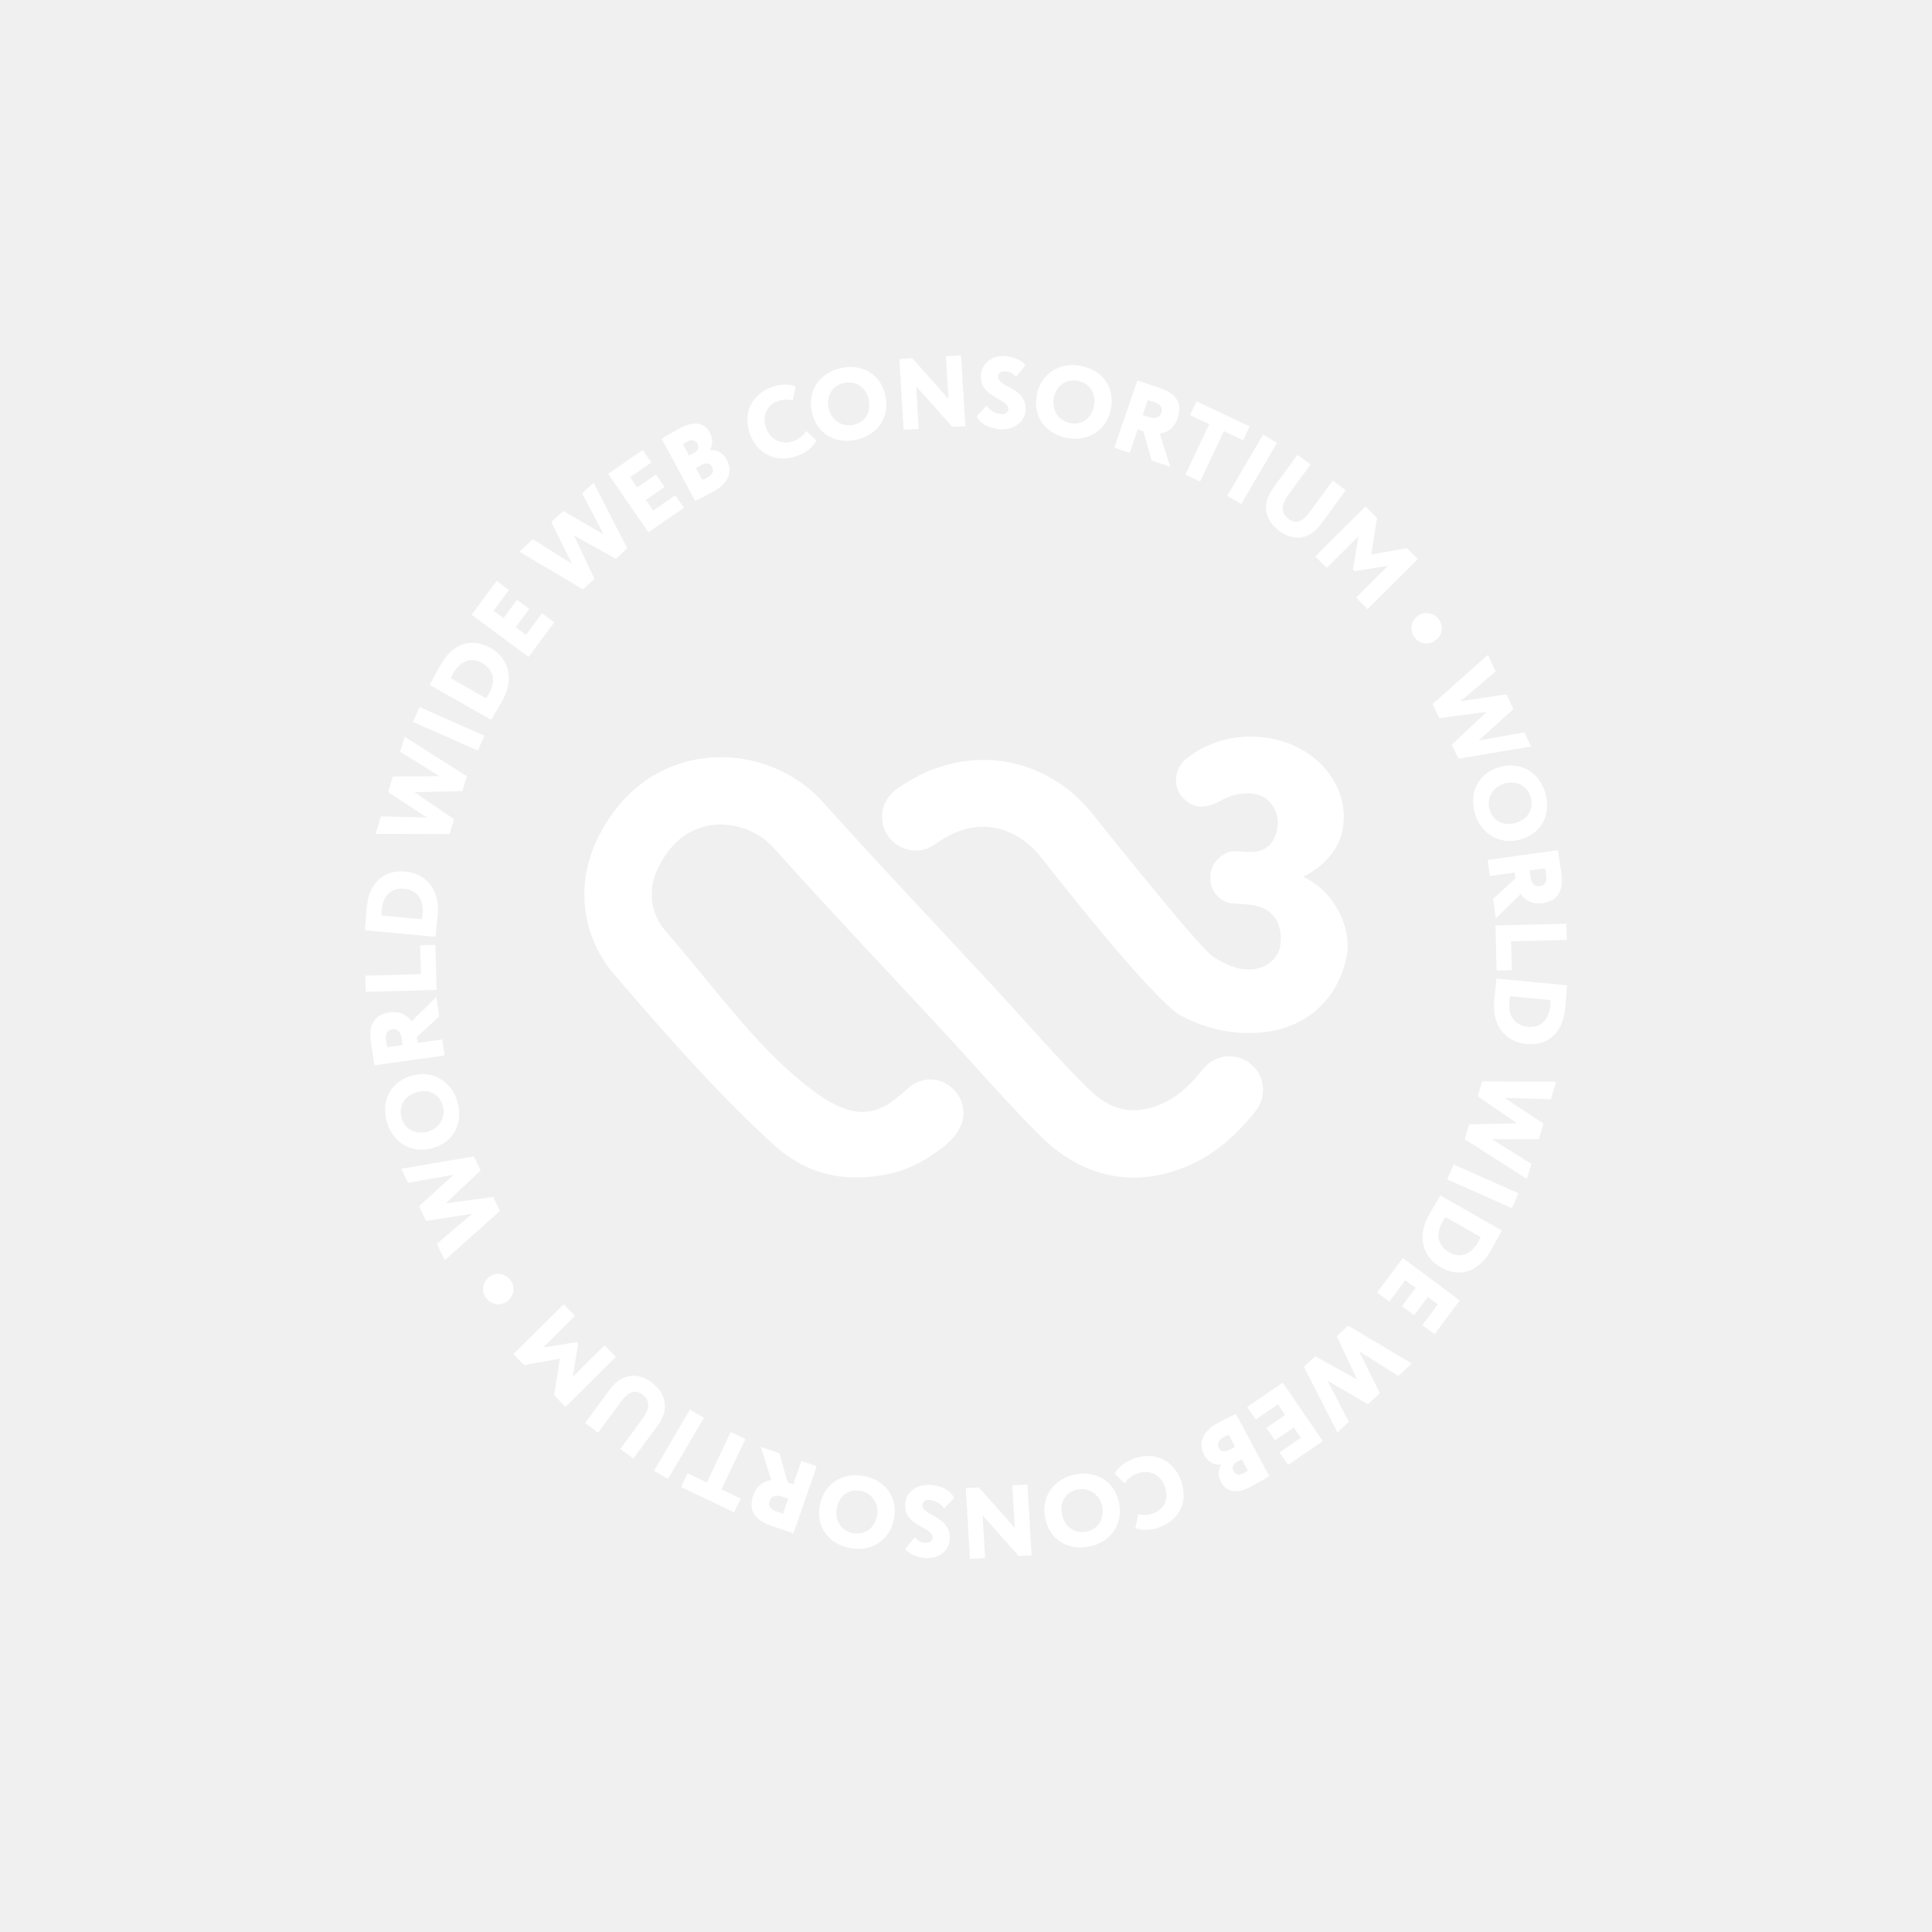
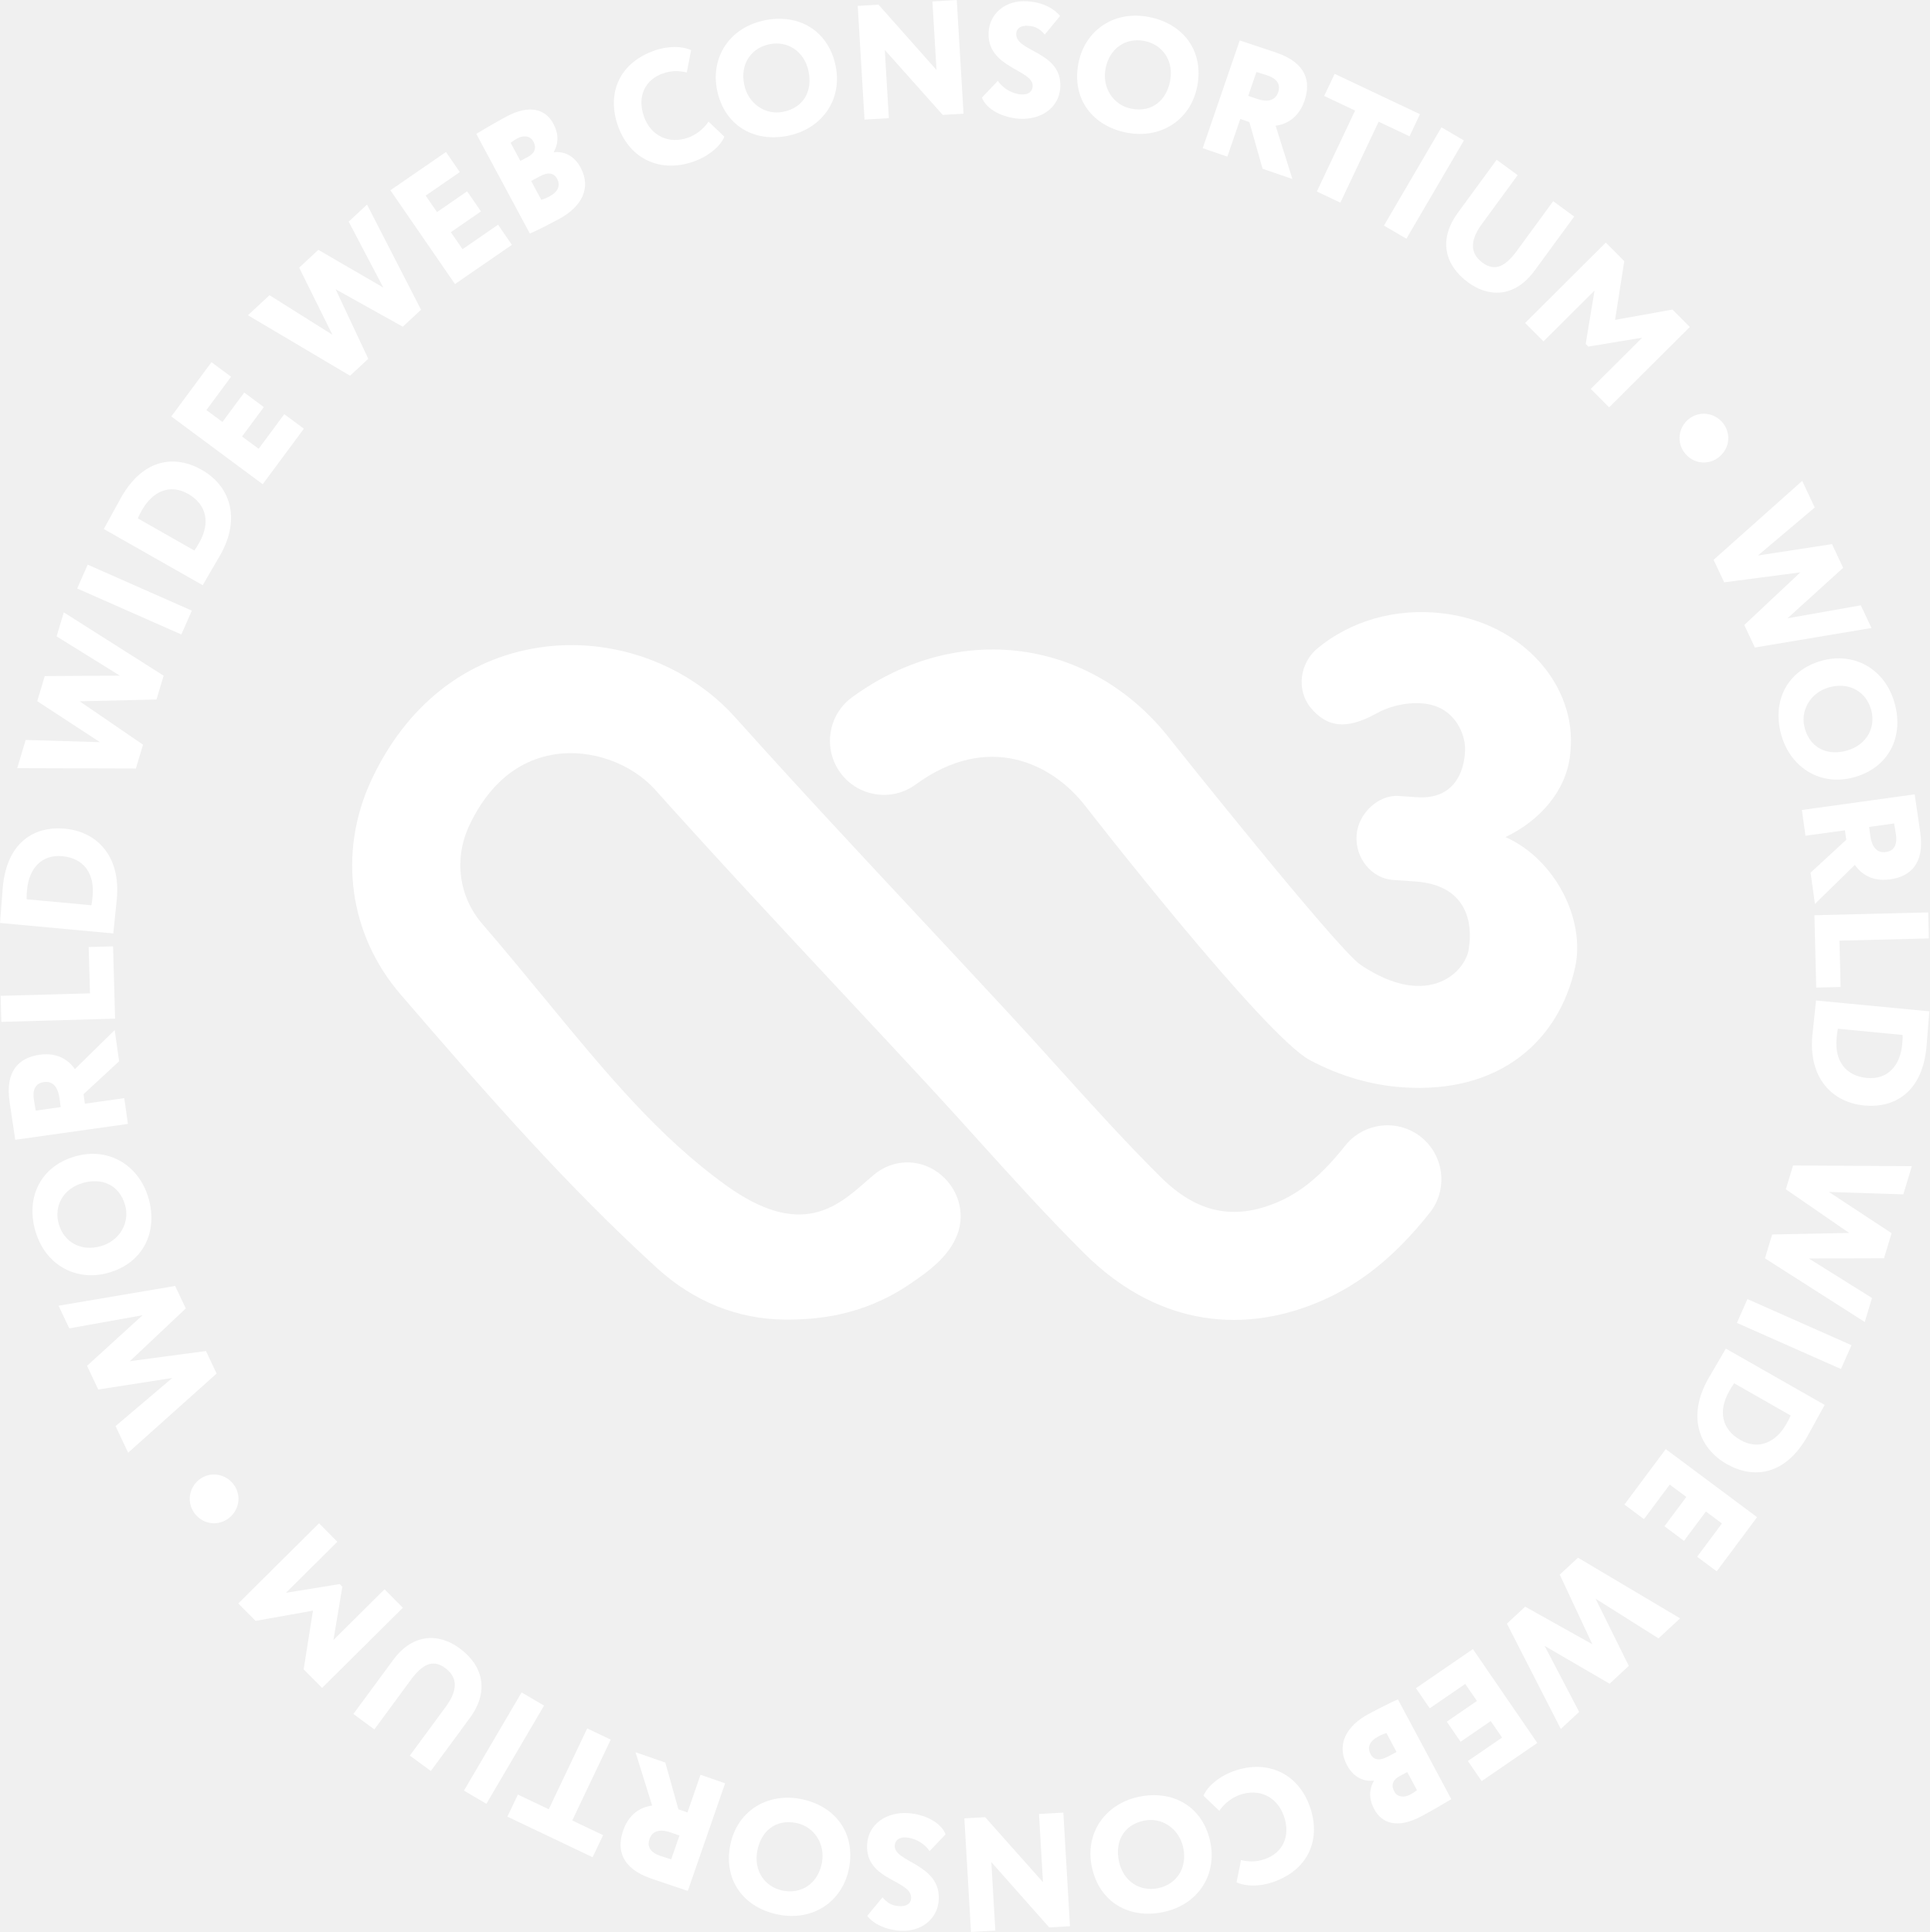
- <svg xmlns="http://www.w3.org/2000/svg" id="Layer_1" width="5in" height="5in" version="1.1" viewBox="0 0 360 360">
-   <defs>
-     <style>
-       .st0 {
-         fill: #fff;
-       }
-     </style>
-   </defs>
-   <g>
-     <path class="st0" d="M232.979,198.187c-2.706-2.148-6.657-1.691-8.805,1.015-2.661,3.355-5.077,5.374-7.832,6.549-5.081,2.162-9.388,1.248-13.551-2.877-4.08-4.042-8.055-8.446-11.912-12.714-1.887-2.089-3.777-4.181-5.691-6.249-3.271-3.532-6.559-7.051-9.844-10.573l-.29-.31c-7.145-7.647-14.531-15.556-21.655-23.5-5.649-6.301-14.378-9.422-22.775-8.16-8.582,1.283-15.522,6.776-19.542,15.462-3.874,8.366-2.563,17.872,3.417,24.808,10.521,12.202,19.396,22.29,29.791,31.779,4.251,3.878,9.395,5.942,14.873,5.97,3.554.018,8.91-.383,14.374-4.063,2.392-1.611,4.621-3.268,5.6-5.796.997-2.587.066-5.562-2.27-7.239-2.267-1.632-5.241-1.517-7.403.279-.272.227-.569.488-.893.771-3.397,2.975-7.623,6.678-16.24.492-7.895-5.67-14.008-13.101-21.09-21.708-2.309-2.804-4.697-5.705-7.25-8.669-2.727-3.163-3.316-7.515-1.538-11.361,1.552-3.348,4.547-7.511,10.029-8.331,4.153-.624,8.809,1.036,11.588,4.132,7.184,8.014,14.625,15.985,21.823,23.688,3.372,3.609,6.744,7.222,10.099,10.845,1.88,2.03,3.735,4.083,5.618,6.169,3.955,4.377,8.041,8.899,12.359,13.178,7.794,7.724,17.481,9.68,27.291,5.506,4.711-2.012,8.76-5.28,12.735-10.291,2.145-2.703,1.691-6.65-1.015-8.802Z" />
-     <path class="st0" d="M242.785,163.375c4.052-1.922,7.239-5.538,7.543-9.925.771-7.616-5.499-14.904-14.723-16.031-5.663-.718-10.918.959-14.643,4.045-1.991,1.656-2.528,4.722-.802,6.884,1.887,2.249,4.063,2.643,7.623.687,1.276-.725,3.194-1.329,5.304-1.182,3.979.276,5.119,3.86,5.008,5.489-.018.241.007,5.792-5.597,5.405l-2.113-.146c-2.354-.161-4.708,2.04-4.882,4.558-.188,2.678,1.771,5.018,4.209,5.189l2.598.178c7.149.495,6.403,6.563,6.253,7.532-.139,2.79-4.617,7.522-12.603,2.141-2.71-1.824-22.036-26.098-22.036-26.098-9.157-11.839-24.717-13.924-36.996-4.955-1.349.987-2.239,2.441-2.497,4.098-.255,1.653.146,3.309,1.133,4.659.987,1.349,2.441,2.239,4.094,2.497,1.663.258,3.313-.146,4.662-1.133,8.376-6.12,15.842-2.472,19.682,2.493,0,0,20.749,26.688,26.091,29.516,3.466,1.834,7.086,2.894,10.765,3.149,11.292.781,18.168-5.44,20.024-13.963,1.217-5.586-2.396-12.568-8.097-15.086Z" />
+ <svg xmlns="http://www.w3.org/2000/svg" width="59.933" height="60" version="1.1" viewBox="0 0 44.95 45" id="svg102">
+   <defs id="defs106" />
+   <g transform="matrix(0.2006539,0,0,0.2006539,-13.64278,-13.28465)" id="g6">
+     <path d="M 232.979,198.187 C 230.273,196.039 226.322,196.495 224.174,199.202 221.513,202.556 219.097,204.575 216.342,205.75 211.261,207.912 206.954,206.999 202.79,202.874 198.71,198.832 194.735,194.428 190.878,190.159 188.992,188.07 187.102,185.978 185.187,183.91 181.916,180.378 178.628,176.859 175.343,173.337 L 175.053,173.027 C 167.908,165.379 160.522,157.47 153.398,149.526 147.749,143.225 139.02,140.104 130.623,141.366 122.041,142.65 115.101,148.142 111.081,156.829 107.206,165.194 108.518,174.7 114.498,181.636 125.019,193.838 133.894,203.927 144.289,213.415 148.54,217.293 153.684,219.357 159.162,219.385 162.716,219.403 168.072,219.002 173.536,215.323 175.929,213.712 178.157,212.055 179.137,209.527 180.134,206.94 179.203,203.965 176.867,202.288 174.6,200.656 171.625,200.771 169.463,202.567 169.191,202.793 168.895,203.055 168.571,203.337 165.174,206.312 160.948,210.015 152.331,203.829 144.436,198.159 138.323,190.727 131.24,182.121 128.932,179.317 126.543,176.416 123.99,173.452 121.263,170.289 120.674,165.937 122.452,162.091 124.004,158.743 127,154.579 132.482,153.76 136.635,153.136 141.29,154.795 144.07,157.892 151.253,165.906 158.695,173.877 165.892,181.581 169.265,185.19 172.637,188.803 175.991,192.426 177.871,194.455 179.726,196.509 181.609,198.595 185.564,202.971 189.651,207.494 193.968,211.773 201.762,219.497 211.449,221.453 221.259,217.279 225.97,215.267 230.019,211.999 233.994,206.988 236.139,204.286 235.685,200.338 232.979,198.187 Z" id="path2" style="fill:#ffffff" />
+     <path d="M 242.785,163.375 C 246.837,161.454 250.024,157.838 250.328,153.451 251.098,145.835 244.828,138.547 235.605,137.42 229.941,136.702 224.686,138.379 220.962,141.465 218.971,143.122 218.434,146.187 220.16,148.349 222.046,150.598 224.222,150.992 227.783,149.036 229.059,148.311 230.977,147.707 233.087,147.854 237.066,148.129 238.206,151.714 238.095,153.343 238.077,153.583 238.102,159.135 232.498,158.748 L 230.384,158.601 C 228.031,158.441 225.677,160.641 225.502,163.159 225.314,165.837 227.274,168.177 229.711,168.348 L 232.309,168.526 C 239.458,169.021 238.712,175.089 238.562,176.058 238.422,178.848 233.945,183.58 225.959,178.199 223.25,176.376 203.924,152.101 203.924,152.101 194.766,140.262 179.206,138.177 166.928,147.146 165.578,148.133 164.689,149.587 164.431,151.244 164.176,152.896 164.577,154.553 165.564,155.902 166.551,157.252 168.005,158.141 169.658,158.399 171.322,158.657 172.971,158.253 174.321,157.266 182.697,151.146 190.163,154.793 194.002,159.759 194.002,159.759 214.751,186.447 220.094,189.275 223.56,191.109 227.18,192.169 230.859,192.424 242.15,193.205 249.027,186.984 250.882,178.461 252.099,172.875 248.486,165.893 242.785,163.375 Z" id="path4" style="fill:#ffffff" />
  </g>
-   <g>
-     <polygon class="st0" points="91.906 223.037 83.064 224.216 89.563 218.091 88.327 215.48 74.791 217.775 76.036 220.403 84.546 218.877 78.097 224.754 79.397 227.5 87.995 226.163 81.408 231.749 82.871 234.836 93.142 225.649 91.906 223.037" />
-     <path class="st0" d="M80.589,213.949c4.053-1.154,5.754-4.763,4.653-8.632-1.104-3.869-4.652-5.983-8.503-4.884-4.051,1.154-5.753,4.761-4.651,8.63,1.153,4.053,4.814,5.938,8.5,4.886ZM74.814,208.289c-.584-2.055.482-4.105,2.806-4.768,2.144-.611,4.209.156,4.897,2.572.579,2.034-.626,4.147-2.806,4.768-2.326.663-4.298-.465-4.897-2.572Z" />
-     <path class="st0" d="M82.422,193.678l-4.578.646-.155-1.102,4.132-3.824-.513-3.624-4.62,4.539c-.455-.66-1.656-2.017-4.084-1.673-2.413.34-4.008,1.861-3.506,5.429.052.375.562,3.714.665,4.443l13.082-1.843-.422-2.991ZM72.143,195.126c-.106-.613-.158-.852-.221-1.303-.202-1.437.436-1.909,1.166-2.012,1.102-.154,1.64.684,1.802,1.824l.153,1.083-2.899.408Z" />
-     <polygon class="st0" points="81.119 176.058 78.289 176.138 78.44 181.515 68.065 181.805 68.148 184.825 81.354 184.453 81.119 176.058" />
-     <path class="st0" d="M81.179,174.239c.116-1.258.312-2.985.377-3.681.463-5.02-2.348-7.821-6.032-8.158-3.497-.325-6.721,1.52-7.206,6.783-.08.864-.239,3.201-.303,3.897l-.023.264,13.158,1.215.03-.319ZM78.746,170.203c-.04.432-.064.696-.139,1.087l-7.519-.694c-.023-.38.016-.795.047-1.114.225-2.444,1.668-4.11,4.094-3.888,2.5.233,3.757,2.015,3.517,4.61Z" />
-     <polygon class="st0" points="84.597 152.65 77.238 147.613 86.163 147.405 86.991 144.64 75.398 137.291 74.565 140.075 81.91 144.635 73.187 144.687 72.317 147.6 79.602 152.357 70.971 152.102 69.991 155.374 83.77 155.415 84.597 152.65" />
-     <rect class="st0" x="82.099" y="129.196" width="3.022" height="13.215" transform="translate(-74.39218 157.4511) rotate(-66.18191)" />
-     <path class="st0" d="M91.689,133.86c.627-1.1,1.516-2.591,1.862-3.199,2.488-4.383,1.078-8.092-2.14-9.919-3.052-1.732-6.747-1.38-9.357,3.216-.43.755-1.536,2.819-1.881,3.424l-.13.231,11.488,6.524.157-.278ZM90.562,130.114l-6.566-3.73c.135-.354.342-.717.5-.995,1.213-2.133,3.214-3.06,5.331-1.855,2.183,1.239,2.592,3.383,1.306,5.648-.213.377-.344.606-.571.932Z" />
-     <polygon class="st0" points="103.274 115.969 100.999 114.283 98.021 118.301 96.096 116.875 98.623 113.462 96.349 111.775 93.818 115.189 91.954 113.806 94.82 109.937 92.545 108.252 87.882 114.547 98.496 122.415 103.274 115.969" />
-     <polygon class="st0" points="110.75 107.854 106.96 99.782 114.761 104.13 116.876 102.161 110.606 89.954 108.477 91.931 112.496 99.586 104.953 95.208 102.726 97.277 106.593 105.07 99.282 100.474 96.781 102.8 108.636 109.819 110.75 107.854" />
-     <polygon class="st0" points="127.426 94.627 125.819 92.292 121.698 95.132 120.336 93.158 123.835 90.747 122.23 88.415 118.731 90.826 117.413 88.915 121.378 86.181 119.771 83.85 113.319 88.293 120.819 99.179 127.426 94.627" />
-     <path class="st0" d="M132.908,91.622c2.529-1.359,3.808-3.525,2.494-5.969-.805-1.498-2.075-1.908-3.093-1.769l-.018-.033c.561-1.029.588-2.095-.063-3.31-.868-1.611-2.686-2.284-5.462-.791-1.265.68-2.842,1.614-3.472,1.994l6.22,11.573c.717-.3,2.282-1.099,3.395-1.696ZM132.669,86.948c.421.783.147,1.508-.885,2.062-.499.269-.741.335-.951.384l-1.171-2.178,1.031-.554c.864-.465,1.583-.444,1.976.286ZM128.41,84.888l-1.134-2.111c.281-.194.463-.335.795-.514.649-.351,1.47-.34,1.845.358.456.849.059,1.427-.623,1.793l-.883.474Z" />
-     <path class="st0" d="M148.553,84.95c1.689-.597,3.095-1.776,3.544-2.878l-1.842-1.75c-.614.92-1.493,1.55-2.381,1.868-2.241.791-4.325-.231-5.108-2.437-.87-2.454.227-4.325,2.151-5.006,1.175-.417,1.994-.305,2.815-.137l.505-2.583c-1.005-.465-2.612-.535-4.266.052-4.287,1.519-5.495,5.171-4.228,8.746,1.376,3.877,4.952,5.493,8.81,4.124Z" />
-     <path class="st0" d="M159.557,81.949c3.933-.838,6.281-4.233,5.447-8.149-.877-4.119-4.36-6.061-8.293-5.223-4.119.877-6.245,4.396-5.448,8.147.878,4.119,4.36,6.061,8.295,5.224ZM157.301,71.346c2.088-.444,4.061.758,4.565,3.122.463,2.18-.443,4.186-2.899,4.709-2.069.441-4.093-.904-4.563-3.121-.503-2.364.753-4.254,2.897-4.711Z" />
-     <polygon class="st0" points="176.253 66.375 176.728 74.331 169.994 66.748 167.581 66.892 168.369 80.087 171.195 79.92 170.723 72.002 177.454 79.545 179.866 79.403 179.08 66.207 176.253 66.375" />
-     <path class="st0" d="M186.583,77.171c-.923-.062-2.045-.569-2.735-1.579l-1.847,1.942c.547,1.454,2.551,2.341,4.322,2.456,2.545.165,4.624-1.288,4.773-3.586.279-4.296-5.256-4.126-5.113-6.311.038-.602.552-.948,1.382-.892.979.061,1.392.43,1.939,1.014l1.767-2.156c-.771-.939-2.091-1.592-3.786-1.703-2.638-.17-4.374,1.494-4.504,3.529-.276,4.258,5.24,4.37,5.112,6.347-.04.623-.519.989-1.309.939Z" />
-     <path class="st0" d="M198.789,81.6c3.949.774,7.439-1.432,8.208-5.362.807-4.133-1.633-7.285-5.584-8.057-4.133-.811-7.47,1.599-8.206,5.36-.809,4.134,1.635,7.286,5.582,8.059ZM196.357,74.16c.465-2.373,2.362-3.619,4.513-3.197,2.095.41,3.44,2.289,2.977,4.662-.427,2.185-2.048,3.68-4.513,3.195-2.076-.406-3.411-2.437-2.977-4.66Z" />
-     <path class="st0" d="M211.999,80.012l1.054.359,1.534,5.422,3.464,1.191-1.949-6.181c.797-.108,2.55-.564,3.348-2.886.791-2.305.16-4.419-3.253-5.592-.358-.121-3.567-1.184-4.265-1.423l-4.296,12.504,2.859.982,1.503-4.376ZM213.872,74.564c.595.184.835.246,1.262.392,1.376.472,1.507,1.257,1.267,1.954-.363,1.054-1.356,1.151-2.444.778l-1.036-.356.951-2.768Z" />
-     <polygon class="st0" points="231.65 82.027 232.86 79.464 222.955 74.781 221.741 77.345 225.331 79.039 220.887 88.436 223.621 89.727 228.063 80.332 231.65 82.027" />
-     <rect class="st0" x="226.713" y="85.941" width="13.215" height="3.019" transform="translate(39.99856 244.6539) rotate(-59.6634)" />
-     <path class="st0" d="M238.47,99.001c2.288,1.673,5.329,1.864,7.713-1.397l4.584-6.259-2.439-1.784-4.225,5.773c-1.25,1.706-2.482,2.465-3.961,1.383-1.704-1.25-1.284-2.881-.068-4.542l4.127-5.636-2.439-1.784-4.504,6.153c-2.286,3.124-1.531,6.087,1.21,8.093Z" />
-     <polygon class="st0" points="247.204 105.834 253.131 99.931 252.103 106.126 252.411 106.435 258.663 105.404 252.694 111.348 254.827 113.49 264.194 104.161 262.181 102.14 255.514 103.34 256.583 96.52 254.438 94.365 245.072 103.696 247.204 105.834" />
-     <polygon class="st0" points="268.185 133.804 277.026 132.645 270.517 138.756 271.748 141.37 285.284 139.103 284.047 136.472 275.533 137.979 281.995 132.119 280.7 129.368 272.1 130.689 278.697 125.117 277.241 122.026 266.954 131.192 268.185 133.804" />
-     <path class="st0" d="M279.475,142.911c-4.049,1.149-5.755,4.751-4.657,8.618,1.097,3.869,4.638,5.983,8.487,4.891,4.051-1.149,5.755-4.752,4.659-8.619-1.147-4.049-4.803-5.934-8.489-4.889ZM285.241,148.573c.581,2.052-.484,4.101-2.81,4.761-2.142.607-4.204-.161-4.889-2.577-.576-2.034.63-4.141,2.808-4.759,2.324-.66,4.292.469,4.891,2.576Z" />
-     <path class="st0" d="M277.621,163.222l4.582-.635.153,1.104-4.141,3.815.505,3.628,4.633-4.53c.453.66,1.652,2.019,4.084,1.682,2.413-.337,4.013-1.855,3.516-5.427-.05-.373-.555-3.716-.654-4.445l-13.094,1.817.417,2.992ZM287.907,161.794c.106.614.158.856.22,1.303.198,1.441-.441,1.909-1.17,2.013-1.104.153-1.638-.687-1.798-1.829l-.149-1.085,2.897-.403Z" />
-     <polygon class="st0" points="278.869 180.845 281.702 180.775 281.568 175.396 291.946 175.14 291.87 172.119 278.661 172.449 278.869 180.845" />
-     <path class="st0" d="M278.847,182.346l-.031.319c-.12,1.26-.323,2.985-.391,3.683-.477,5.02,2.326,7.831,6.012,8.182,3.497.335,6.727-1.501,7.231-6.766.082-.864.248-3.202.314-3.897l.026-.264-13.162-1.258ZM288.849,187.458c-.233,2.446-1.682,4.108-4.107,3.876-2.501-.24-3.754-2.027-3.506-4.62.042-.434.066-.698.142-1.09l7.519.72c.021.38-.017.793-.049,1.114Z" />
-     <polygon class="st0" points="275.342 204.261 282.695 209.325 273.756 209.506 272.919 212.274 284.505 219.665 285.345 216.879 278.007 212.292 286.741 212.266 287.619 209.355 280.341 204.568 288.981 204.849 289.971 201.576 276.179 201.494 275.342 204.261" />
-     <rect class="st0" x="274.802" y="214.455" width="3.021" height="13.216" transform="translate(-37.74719 384.1097) rotate(-66.09787)" />
-     <path class="st0" d="M268.214,223.03c-.627,1.099-1.519,2.588-1.866,3.197-2.496,4.377-1.09,8.09,2.124,9.921,3.05,1.739,6.748,1.392,9.364-3.201.429-.757,1.54-2.817,1.885-3.424l.134-.231-11.483-6.542-.158.279ZM269.337,226.776l6.561,3.739c-.139.358-.345.719-.503.998-1.215,2.131-3.218,3.055-5.334,1.849-2.182-1.243-2.588-3.388-1.298-5.651.215-.377.345-.607.575-.934Z" />
-     <polygon class="st0" points="256.601 240.856 258.871 242.548 261.863 238.535 263.788 239.971 261.247 243.376 263.519 245.07 266.06 241.661 267.922 243.051 265.043 246.915 267.315 248.607 272.001 242.321 261.398 234.42 256.601 240.856" />
-     <polygon class="st0" points="249.092 248.989 252.874 257.07 245.076 252.712 242.956 254.677 249.212 266.901 251.345 264.924 247.334 257.261 254.879 261.651 257.107 259.584 253.247 251.78 260.558 256.388 263.064 254.064 251.211 247.026 249.092 248.989" />
-     <polygon class="st0" points="232.393 262.172 233.995 264.506 238.119 261.677 239.475 263.654 235.974 266.058 237.576 268.39 241.077 265.988 242.392 267.903 238.423 270.626 240.025 272.959 246.482 268.528 239.008 257.634 232.393 262.172" />
-     <path class="st0" d="M226.903,265.164c-2.529,1.352-3.813,3.516-2.505,5.962.8,1.496,2.071,1.911,3.09,1.772l.017.033c-.562,1.029-.594,2.095.057,3.308.863,1.614,2.682,2.291,5.46.804,1.265-.675,2.843-1.605,3.475-1.987l-6.196-11.582c-.719.3-2.284,1.093-3.398,1.691ZM227.132,269.835c-.417-.783-.142-1.507.89-2.059.498-.269.741-.333.953-.382l1.165,2.18-1.031.552c-.866.462-1.585.441-1.977-.292ZM231.386,271.903l1.13,2.114c-.281.194-.463.335-.795.51-.649.347-1.47.338-1.843-.361-.453-.849-.057-1.427.628-1.791l.88-.472Z" />
-     <path class="st0" d="M211.277,271.785c-1.691.594-3.098,1.77-3.549,2.871l1.836,1.753c.618-.916,1.496-1.546,2.388-1.859,2.242-.791,4.325.236,5.103,2.444.864,2.456-.24,4.327-2.163,5.004-1.173.411-1.993.302-2.812.13l-.514,2.581c1.005.467,2.61.542,4.266-.042,4.292-1.512,5.507-5.162,4.247-8.739-1.366-3.881-4.938-5.504-8.803-4.143Z" />
-     <path class="st0" d="M200.229,274.778c-3.937.83-6.29,4.223-5.466,8.14.87,4.122,4.35,6.073,8.288,5.242,4.12-.868,6.255-4.386,5.464-8.14-.868-4.12-4.348-6.07-8.286-5.242ZM202.467,285.388c-2.088.439-4.063-.765-4.56-3.131-.46-2.182.448-4.188,2.907-4.705,2.071-.437,4.091.913,4.56,3.131.498,2.366-.764,4.252-2.907,4.705Z" />
-     <polygon class="st0" points="188.628 276.777 189.09 284.692 182.373 277.145 179.962 277.284 180.731 290.473 183.558 290.309 183.093 282.359 189.812 289.942 192.224 289.802 191.454 276.614 188.628 276.777" />
-     <path class="st0" d="M173.191,279.499c.923.061,2.045.573,2.735,1.585l1.852-1.94c-.547-1.458-2.551-2.348-4.324-2.466-2.545-.172-4.629,1.281-4.782,3.581-.286,4.299,5.254,4.136,5.106,6.325-.04.602-.555.948-1.387.892-.977-.066-1.39-.434-1.937-1.019l-1.772,2.152c.771.942,2.09,1.599,3.786,1.713,2.638.174,4.379-1.487,4.516-3.523.285-4.261-5.238-4.384-5.106-6.365.042-.621.519-.986,1.312-.934Z" />
-     <path class="st0" d="M160.993,275.04c-3.945-.776-7.439,1.423-8.213,5.349-.814,4.131,1.625,7.285,5.572,8.062,4.129.816,7.47-1.586,8.211-5.346.816-4.131-1.623-7.288-5.57-8.066ZM163.414,282.484c-.467,2.371-2.367,3.614-4.516,3.19-2.093-.413-3.435-2.293-2.968-4.664.43-2.187,2.052-3.676,4.514-3.192,2.076.41,3.407,2.442,2.97,4.665Z" />
-     <path class="st0" d="M147.812,276.597l-1.054-.366-1.519-5.424-3.461-1.199,1.932,6.188c-.795.104-2.55.555-3.355,2.873-.798,2.303-.172,4.419,3.235,5.601.358.123,3.563,1.194,4.259,1.435l4.332-12.488-2.857-.991-1.514,4.372ZM145.923,282.04c-.595-.187-.833-.25-1.26-.399-1.376-.477-1.503-1.26-1.262-1.954.364-1.055,1.356-1.149,2.446-.772l1.036.359-.96,2.767Z" />
-     <polygon class="st0" points="136.171 266.844 131.704 276.229 128.121 274.523 126.904 277.083 136.797 281.793 138.017 279.235 134.433 277.529 138.901 268.144 136.171 266.844" />
-     <rect class="st0" x="119.901" y="267.617" width="13.218" height="3.021" transform="translate(-169.623 241.9336) rotate(-59.57622)" />
-     <path class="st0" d="M121.35,257.536c-2.282-1.678-5.325-1.878-7.722,1.378l-4.605,6.25,2.435,1.793,4.245-5.766c1.254-1.703,2.492-2.458,3.967-1.371,1.704,1.255,1.276,2.886.056,4.544l-4.147,5.631,2.435,1.791,4.525-6.146c2.297-3.119,1.548-6.085-1.189-8.104Z" />
-     <polygon class="st0" points="112.638 250.692 106.705 256.581 107.742 250.393 107.437 250.086 101.188 251.1 107.162 245.174 105.034 243.031 95.66 252.335 97.666 254.358 104.33 253.169 103.248 259.985 105.388 262.14 114.766 252.835 112.638 250.692" />
-     <path class="st0" d="M92.833,237.367c-1.529,0-2.813,1.283-2.813,2.831,0,1.529,1.284,2.833,2.813,2.833,1.547,0,2.85-1.303,2.85-2.833,0-1.548-1.303-2.831-2.85-2.831Z" />
-     <path class="st0" d="M262.998,117.062c0,1.529,1.284,2.833,2.813,2.833,1.547,0,2.85-1.303,2.85-2.833,0-1.548-1.303-2.831-2.85-2.831-1.529,0-2.813,1.283-2.813,2.831Z" />
+   <g transform="matrix(0.2006539,0,0,0.2006539,-13.64278,-13.28465)" aria-label="WORLD WIDE WEB CONSORTIUM" id="g100">
+     <path id="polygon8" d="M 81.408,231.749 82.871,234.836 93.142,225.649 91.906,223.037 83.064,224.216 89.563,218.091 88.327,215.48 74.791,217.775 76.036,220.403 84.546,218.877 78.097,224.754 79.397,227.5 87.995,226.163 Z" style="fill:#ffffff" />
+     <path d="M 80.589,213.949 C 84.642,212.795 86.343,209.187 85.243,205.318 84.139,201.449 80.591,199.335 76.739,200.434 72.688,201.588 70.987,205.195 72.089,209.063 73.242,213.116 76.903,215.001 80.589,213.949 Z M 74.814,208.289 C 74.23,206.234 75.295,204.184 77.619,203.521 79.763,202.91 81.828,203.678 82.517,206.094 83.095,208.128 81.891,210.24 79.711,210.861 77.385,211.525 75.413,210.396 74.814,208.289 Z" id="path10" style="fill:#ffffff" />
+     <path d="M 82.422,193.678 77.844,194.324 77.689,193.222 81.821,189.398 81.308,185.774 76.687,190.313 C 76.233,189.653 75.032,188.296 72.603,188.64 70.191,188.98 68.596,190.5 69.097,194.069 69.149,194.444 69.66,197.783 69.762,198.512 L 82.844,196.669 82.422,193.678 Z M 72.143,195.126 C 72.037,194.513 71.985,194.274 71.922,193.822 71.72,192.385 72.358,191.913 73.088,191.811 74.19,191.656 74.728,192.495 74.889,193.635 L 75.042,194.718 Z" id="path12" style="fill:#ffffff" />
+     <path id="polygon14" d="M 68.148,184.825 81.354,184.453 81.119,176.058 78.289,176.138 78.44,181.515 68.065,181.805 Z" style="fill:#ffffff" />
+     <path d="M 81.179,174.239 C 81.296,172.98 81.492,171.253 81.556,170.557 82.019,165.538 79.208,162.736 75.524,162.4 72.027,162.075 68.802,163.92 68.318,169.183 68.238,170.047 68.079,172.383 68.015,173.079 L 67.992,173.343 81.15,174.558 81.179,174.239 Z M 78.746,170.203 C 78.706,170.635 78.682,170.899 78.607,171.29 L 71.088,170.596 C 71.066,170.215 71.105,169.801 71.135,169.481 71.36,167.037 72.803,165.371 75.229,165.593 77.729,165.826 78.985,167.608 78.746,170.203 Z" id="path16" style="fill:#ffffff" />
+     <path id="polygon18" d="M 70.971,152.102 69.991,155.374 83.77,155.415 84.597,152.65 77.238,147.613 86.163,147.405 86.991,144.64 75.398,137.291 74.565,140.075 81.91,144.635 73.187,144.687 72.317,147.6 79.602,152.357 Z" style="fill:#ffffff" />
+     <path id="rect20" transform="rotate(-66.18191,83.6103,135.8039)" d="M 82.099,129.196 H 85.121 V 142.411 H 82.099 Z" style="fill:#ffffff" />
+     <path d="M 91.689,133.86 C 92.315,132.76 93.205,131.269 93.551,130.661 96.039,126.279 94.629,122.569 91.411,120.742 88.359,119.01 84.664,119.362 82.054,123.958 81.624,124.713 80.518,126.777 80.173,127.382 L 80.043,127.613 91.532,134.138 91.689,133.86 Z M 90.562,130.114 83.996,126.384 C 84.132,126.03 84.338,125.668 84.496,125.39 85.709,123.257 87.711,122.33 89.827,123.534 92.011,124.774 92.42,126.917 91.133,129.182 90.92,129.559 90.79,129.788 90.562,130.114 Z" id="path22" style="fill:#ffffff" />
+     <path id="polygon24" d="M 87.882,114.547 98.496,122.415 103.274,115.969 100.999,114.283 98.021,118.301 96.096,116.875 98.623,113.462 96.349,111.775 93.818,115.189 91.954,113.806 94.82,109.937 92.545,108.252 Z" style="fill:#ffffff" />
+     <path id="polygon26" d="M 99.282,100.474 96.781,102.8 108.636,109.819 110.75,107.854 106.96,99.782 114.761,104.13 116.876,102.161 110.606,89.954 108.477,91.931 112.496,99.586 104.953,95.208 102.726,97.277 106.593,105.07 Z" style="fill:#ffffff" />
+     <path id="polygon28" d="M 113.319,88.293 120.819,99.179 127.426,94.627 125.819,92.292 121.698,95.132 120.336,93.158 123.835,90.747 122.23,88.415 118.731,90.826 117.413,88.915 121.378,86.181 119.771,83.85 Z" style="fill:#ffffff" />
+     <path d="M 132.908,91.622 C 135.437,90.263 136.716,88.097 135.402,85.653 134.596,84.155 133.327,83.746 132.309,83.885 L 132.291,83.852 C 132.852,82.822 132.879,81.757 132.227,80.542 131.359,78.931 129.541,78.258 126.765,79.75 125.5,80.431 123.923,81.364 123.293,81.745 L 129.513,93.318 C 130.23,93.018 131.795,92.219 132.908,91.622 Z M 132.669,86.948 C 133.09,87.731 132.816,88.456 131.784,89.01 131.285,89.279 131.043,89.345 130.833,89.394 L 129.662,87.215 130.693,86.662 C 131.557,86.197 132.276,86.217 132.669,86.948 Z M 128.41,84.888 127.275,82.777 C 127.557,82.583 127.738,82.442 128.07,82.264 128.719,81.913 129.54,81.923 129.915,82.621 130.371,83.47 129.974,84.048 129.292,84.414 Z" id="path30" style="fill:#ffffff" />
+     <path d="M 148.553,84.95 C 150.242,84.353 151.648,83.175 152.097,82.073 L 150.256,80.323 C 149.641,81.243 148.763,81.873 147.874,82.191 145.634,82.982 143.549,81.96 142.766,79.754 141.897,77.299 142.994,75.428 144.917,74.748 146.092,74.331 146.911,74.443 147.732,74.611 L 148.237,72.028 C 147.232,71.563 145.625,71.494 143.971,72.08 139.684,73.599 138.476,77.251 139.743,80.826 141.119,84.704 144.695,86.32 148.553,84.95 Z" id="path32" style="fill:#ffffff" />
+     <path d="M 159.557,81.949 C 163.49,81.111 165.839,77.716 165.004,73.8 164.127,69.682 160.644,67.739 156.711,68.578 152.592,69.454 150.466,72.974 151.262,76.725 152.141,80.844 155.622,82.786 159.557,81.949 Z M 157.301,71.346 C 159.389,70.902 161.362,72.105 161.866,74.469 162.329,76.649 161.423,78.655 158.967,79.177 156.898,79.618 154.874,78.273 154.404,76.057 153.901,73.693 155.157,71.803 157.301,71.346 Z" id="path34" style="fill:#ffffff" />
+     <path id="polygon36" d="M 176.253,66.375 176.728,74.331 169.994,66.748 167.581,66.892 168.369,80.087 171.195,79.92 170.723,72.002 177.454,79.545 179.866,79.403 179.08,66.207 Z" style="fill:#ffffff" />
+     <path d="M 186.583,77.171 C 185.66,77.109 184.539,76.602 183.848,75.592 L 182.001,77.534 C 182.548,78.988 184.553,79.875 186.323,79.99 188.868,80.155 190.947,78.702 191.096,76.404 191.376,72.108 185.841,72.278 185.983,70.093 186.021,69.491 186.535,69.145 187.364,69.201 188.343,69.262 188.756,69.631 189.303,70.214 L 191.07,68.059 C 190.299,67.12 188.979,66.467 187.285,66.356 184.646,66.186 182.911,67.85 182.781,69.885 182.505,74.142 188.021,74.255 187.892,76.232 187.852,76.855 187.373,77.221 186.583,77.171 Z" id="path38" style="fill:#ffffff" />
+     <path d="M 198.789,81.6 C 202.737,82.375 206.228,80.169 206.997,76.239 207.804,72.106 205.363,68.954 201.413,68.182 197.28,67.371 193.943,69.781 193.207,73.542 192.398,77.676 194.842,80.828 198.789,81.6 Z M 196.357,74.16 C 196.822,71.787 198.719,70.541 200.87,70.963 202.965,71.372 204.31,73.252 203.846,75.625 203.419,77.81 201.798,79.304 199.334,78.82 197.258,78.414 195.923,76.383 196.357,74.16 Z" id="path40" style="fill:#ffffff" />
+     <path d="M 211.999,80.012 213.052,80.372 214.587,85.794 218.051,86.985 216.102,80.804 C 216.899,80.696 218.652,80.24 219.45,77.917 220.242,75.612 219.61,73.498 216.198,72.325 215.84,72.204 212.631,71.141 211.933,70.902 L 207.637,83.406 210.496,84.388 211.999,80.012 Z M 213.872,74.564 C 214.467,74.748 214.707,74.811 215.134,74.956 216.51,75.428 216.64,76.213 216.401,76.911 216.038,77.964 215.045,78.061 213.957,77.688 L 212.921,77.332 Z" id="path42" style="fill:#ffffff" />
+     <path id="polygon44" d="M 222.955,74.781 221.741,77.345 225.331,79.039 220.887,88.436 223.621,89.727 228.063,80.332 231.65,82.027 232.86,79.464 Z" style="fill:#ffffff" />
+     <path id="rect46" transform="rotate(-59.6634,233.3204,87.451)" d="M 226.713,85.941 H 239.928 V 88.961 H 226.713 Z" style="fill:#ffffff" />
+     <path d="M 238.47,99.001 C 240.757,100.674 243.798,100.865 246.183,97.603 L 250.767,91.345 248.328,89.56 244.104,95.333 C 242.854,97.039 241.622,97.798 240.143,96.716 238.438,95.467 238.858,93.835 240.075,92.174 L 244.203,86.538 241.764,84.754 237.26,90.907 C 234.974,94.031 235.729,96.994 238.47,99.001 Z" id="path48" style="fill:#ffffff" />
+     <path id="polygon50" d="M 256.583,96.52 254.438,94.365 245.072,103.696 247.204,105.834 253.131,99.931 252.103,106.126 252.411,106.435 258.663,105.404 252.694,111.348 254.827,113.49 264.194,104.161 262.181,102.14 255.514,103.34 Z" style="fill:#ffffff" />
+     <path id="polygon52" d="M 278.697,125.117 277.241,122.026 266.954,131.192 268.185,133.804 277.026,132.645 270.517,138.756 271.748,141.37 285.284,139.103 284.047,136.472 275.533,137.979 281.995,132.119 280.7,129.368 272.1,130.689 Z" style="fill:#ffffff" />
+     <path d="M 279.475,142.911 C 275.426,144.061 273.72,147.662 274.818,151.529 275.915,155.398 279.456,157.512 283.306,156.42 287.357,155.271 289.061,151.668 287.964,147.801 286.817,143.752 283.162,141.867 279.475,142.911 Z M 285.241,148.573 C 285.822,150.625 284.757,152.675 282.431,153.334 280.289,153.942 278.227,153.173 277.542,150.757 276.965,148.723 278.172,146.615 280.35,145.998 282.674,145.338 284.642,146.466 285.241,148.573 Z" id="path54" style="fill:#ffffff" />
+     <path d="M 277.621,163.222 282.204,162.587 282.356,163.691 278.215,167.506 278.72,171.134 283.353,166.603 C 283.806,167.263 285.005,168.622 287.437,168.285 289.849,167.949 291.45,166.43 290.953,162.858 290.903,162.485 290.398,159.142 290.299,158.413 L 277.205,160.23 277.621,163.222 Z M 287.907,161.794 C 288.013,162.408 288.065,162.65 288.127,163.097 288.325,164.538 287.687,165.007 286.958,165.111 285.854,165.264 285.319,164.423 285.159,163.281 L 285.01,162.197 287.907,161.794 Z" id="path56" style="fill:#ffffff" />
+     <path id="polygon58" d="M 291.87,172.119 278.661,172.449 278.869,180.845 281.702,180.775 281.568,175.396 291.946,175.14 Z" style="fill:#ffffff" />
+     <path d="M 278.847,182.346 278.816,182.665 C 278.696,183.926 278.493,185.651 278.425,186.349 277.948,191.368 280.751,194.18 284.437,194.53 287.935,194.865 291.165,193.029 291.668,187.765 291.75,186.9 291.916,184.563 291.982,183.868 L 292.008,183.604 278.847,182.346 Z M 288.849,187.458 C 288.617,189.903 287.168,191.566 284.743,191.333 282.242,191.094 280.989,189.306 281.237,186.713 281.278,186.279 281.303,186.015 281.379,185.623 L 288.898,186.343 C 288.919,186.723 288.881,187.137 288.849,187.458 Z" id="path60" style="fill:#ffffff" />
+     <path id="polygon62" d="M 288.981,204.849 289.971,201.576 276.179,201.494 275.342,204.261 282.695,209.325 273.756,209.506 272.919,212.274 284.505,219.665 285.345,216.879 278.007,212.292 286.741,212.266 287.619,209.355 280.341,204.568 Z" style="fill:#ffffff" />
+     <path id="rect64" transform="rotate(-66.09787,276.3127,221.0634)" d="M 274.802,214.455 H 277.823 V 227.671 H 274.802 Z" style="fill:#ffffff" />
+     <path d="M 268.214,223.03 C 267.587,224.129 266.695,225.618 266.348,226.227 263.852,230.605 265.258,234.317 268.473,236.149 271.522,237.888 275.221,237.541 277.837,232.948 278.265,232.191 279.376,230.131 279.722,229.523 L 279.855,229.293 268.372,222.751 Z M 269.337,226.776 275.898,230.515 C 275.759,230.872 275.552,231.233 275.394,231.513 274.18,233.644 272.177,234.567 270.061,233.361 267.879,232.118 267.473,229.973 268.762,227.71 268.978,227.333 269.108,227.102 269.337,226.776 Z" id="path66" style="fill:#ffffff" />
+     <path id="polygon68" d="M 272.001,242.321 261.398,234.42 256.601,240.856 258.871,242.548 261.863,238.535 263.788,239.971 261.247,243.376 263.519,245.07 266.06,241.661 267.922,243.051 265.043,246.915 267.315,248.607 Z" style="fill:#ffffff" />
+     <path id="polygon70" d="M 260.558,256.388 263.064,254.064 251.211,247.026 249.092,248.989 252.874,257.07 245.076,252.712 242.956,254.677 249.212,266.901 251.345,264.924 247.334,257.261 254.879,261.651 257.107,259.584 253.247,251.78 Z" style="fill:#ffffff" />
+     <path id="polygon72" d="M 246.482,268.528 239.008,257.634 232.393,262.172 233.995,264.506 238.119,261.677 239.475,263.654 235.974,266.058 237.576,268.39 241.077,265.988 242.392,267.903 238.423,270.626 240.025,272.959 Z" style="fill:#ffffff" />
+     <path d="M 226.903,265.164 C 224.374,266.516 223.09,268.68 224.399,271.126 225.199,272.622 226.469,273.037 227.488,272.898 L 227.505,272.931 C 226.943,273.96 226.912,275.026 227.563,276.239 228.425,277.853 230.244,278.53 233.023,277.043 234.288,276.368 235.866,275.437 236.498,275.055 L 230.302,263.473 C 229.583,263.774 228.017,264.567 226.903,265.164 Z M 227.132,269.835 C 226.716,269.052 226.99,268.328 228.023,267.776 228.521,267.507 228.764,267.443 228.976,267.394 L 230.14,269.574 229.109,270.126 C 228.243,270.588 227.525,270.567 227.132,269.835 Z M 231.386,271.903 232.516,274.018 C 232.235,274.212 232.053,274.353 231.721,274.528 231.072,274.875 230.251,274.866 229.878,274.167 229.425,273.318 229.821,272.74 230.506,272.376 Z" id="path74" style="fill:#ffffff" />
+     <path d="M 211.277,271.785 C 209.586,272.379 208.179,273.556 207.727,274.656 L 209.564,276.409 C 210.182,275.493 211.06,274.863 211.952,274.55 214.195,273.759 216.277,274.786 217.055,276.994 217.919,279.45 216.815,281.321 214.892,281.998 213.719,282.41 212.9,282.3 212.081,282.128 L 211.567,284.709 C 212.572,285.176 214.177,285.251 215.833,284.668 220.125,283.156 221.34,279.506 220.08,275.928 218.714,272.048 215.142,270.425 211.277,271.785 Z" id="path76" style="fill:#ffffff" />
+     <path d="M 200.229,274.778 C 196.293,275.607 193.939,279.001 194.764,282.918 195.633,287.04 199.113,288.991 203.052,288.16 207.172,287.292 209.307,283.774 208.515,280.019 207.648,275.899 204.168,273.95 200.229,274.778 Z M 202.467,285.388 C 200.379,285.827 198.403,284.623 197.907,282.257 197.447,280.075 198.355,278.069 200.814,277.551 202.885,277.114 204.905,278.464 205.374,280.683 205.872,283.048 204.61,284.935 202.467,285.388 Z" id="path78" style="fill:#ffffff" />
+     <path id="polygon80" d="M 188.628,276.777 189.09,284.692 182.373,277.145 179.962,277.284 180.731,290.473 183.558,290.309 183.093,282.359 189.812,289.942 192.224,289.802 191.454,276.614 Z" style="fill:#ffffff" />
+     <path d="M 173.191,279.499 C 174.114,279.56 175.236,280.072 175.926,281.083 L 177.778,279.143 C 177.232,277.685 175.227,276.795 173.455,276.677 170.91,276.505 168.826,277.958 168.673,280.257 168.387,284.557 173.927,284.393 173.779,286.582 173.739,287.184 173.224,287.53 172.393,287.474 171.415,287.408 171.002,287.04 170.456,286.455 L 168.683,288.608 C 169.454,289.55 170.773,290.206 172.469,290.321 175.107,290.494 176.848,288.833 176.985,286.797 177.27,282.536 171.747,282.413 171.879,280.433 171.92,279.811 172.398,279.447 173.191,279.499 Z" id="path82" style="fill:#ffffff" />
+     <path d="M 160.993,275.04 C 157.047,274.264 153.554,276.463 152.779,280.389 151.965,284.52 154.404,287.674 158.351,288.451 162.48,289.267 165.821,286.865 166.562,283.106 167.378,278.975 164.94,275.817 160.993,275.04 Z M 163.414,282.484 C 162.947,284.855 161.046,286.098 158.898,285.674 156.804,285.261 155.463,283.382 155.93,281.011 156.36,278.824 157.981,277.334 160.444,277.819 162.52,278.228 163.851,280.261 163.414,282.484 Z" id="path84" style="fill:#ffffff" />
+     <path d="M 147.812,276.597 146.758,276.231 145.24,270.807 141.779,269.607 143.71,275.795 C 142.916,275.899 141.161,276.35 140.355,278.667 139.557,280.971 140.184,283.086 143.591,284.268 143.948,284.392 147.154,285.463 147.85,285.704 L 152.182,273.216 149.325,272.225 Z M 145.923,282.04 C 145.328,281.852 145.09,281.79 144.663,281.641 143.287,281.163 143.16,280.381 143.402,279.686 143.766,278.631 144.757,278.537 145.847,278.914 L 146.883,279.273 145.923,282.04 Z" id="path86" style="fill:#ffffff" />
+     <path id="polygon88" d="M 128.121,274.523 126.904,277.083 136.797,281.793 138.017,279.235 134.433,277.529 138.901,268.144 136.171,266.844 131.704,276.229 Z" style="fill:#ffffff" />
+     <path id="rect90" transform="rotate(-59.57622,126.5102,269.1273)" d="M 119.901,267.617 H 133.119 V 270.638 H 119.901 Z" style="fill:#ffffff" />
+     <path d="M 121.35,257.536 C 119.067,255.857 116.025,255.658 113.628,258.914 L 109.023,265.164 111.458,266.957 115.703,261.191 C 116.957,259.488 118.194,258.733 119.67,259.82 121.374,261.075 120.945,262.706 119.725,264.364 L 115.579,269.994 118.014,271.785 122.539,265.639 C 124.836,262.52 124.087,259.554 121.35,257.536 Z" id="path92" style="fill:#ffffff" />
+     <path id="polygon94" d="M 103.248,259.985 105.388,262.14 114.766,252.835 112.638,250.692 106.705,256.581 107.742,250.393 107.437,250.086 101.188,251.1 107.162,245.174 105.034,243.031 95.66,252.335 97.666,254.358 104.33,253.169 Z" style="fill:#ffffff" />
+     <path d="M 92.833,237.367 C 91.304,237.367 90.021,238.65 90.021,240.198 90.021,241.727 91.304,243.031 92.833,243.031 94.381,243.031 95.683,241.727 95.683,240.198 95.683,238.65 94.381,237.367 92.833,237.367 Z" id="path96" style="fill:#ffffff" />
+     <path d="M 262.998,117.062 C 262.998,118.591 264.281,119.894 265.81,119.894 267.358,119.894 268.66,118.591 268.66,117.062 268.66,115.514 267.358,114.231 265.81,114.231 264.281,114.231 262.998,115.514 262.998,117.062 Z" id="path98" style="fill:#ffffff" />
  </g>
</svg>
